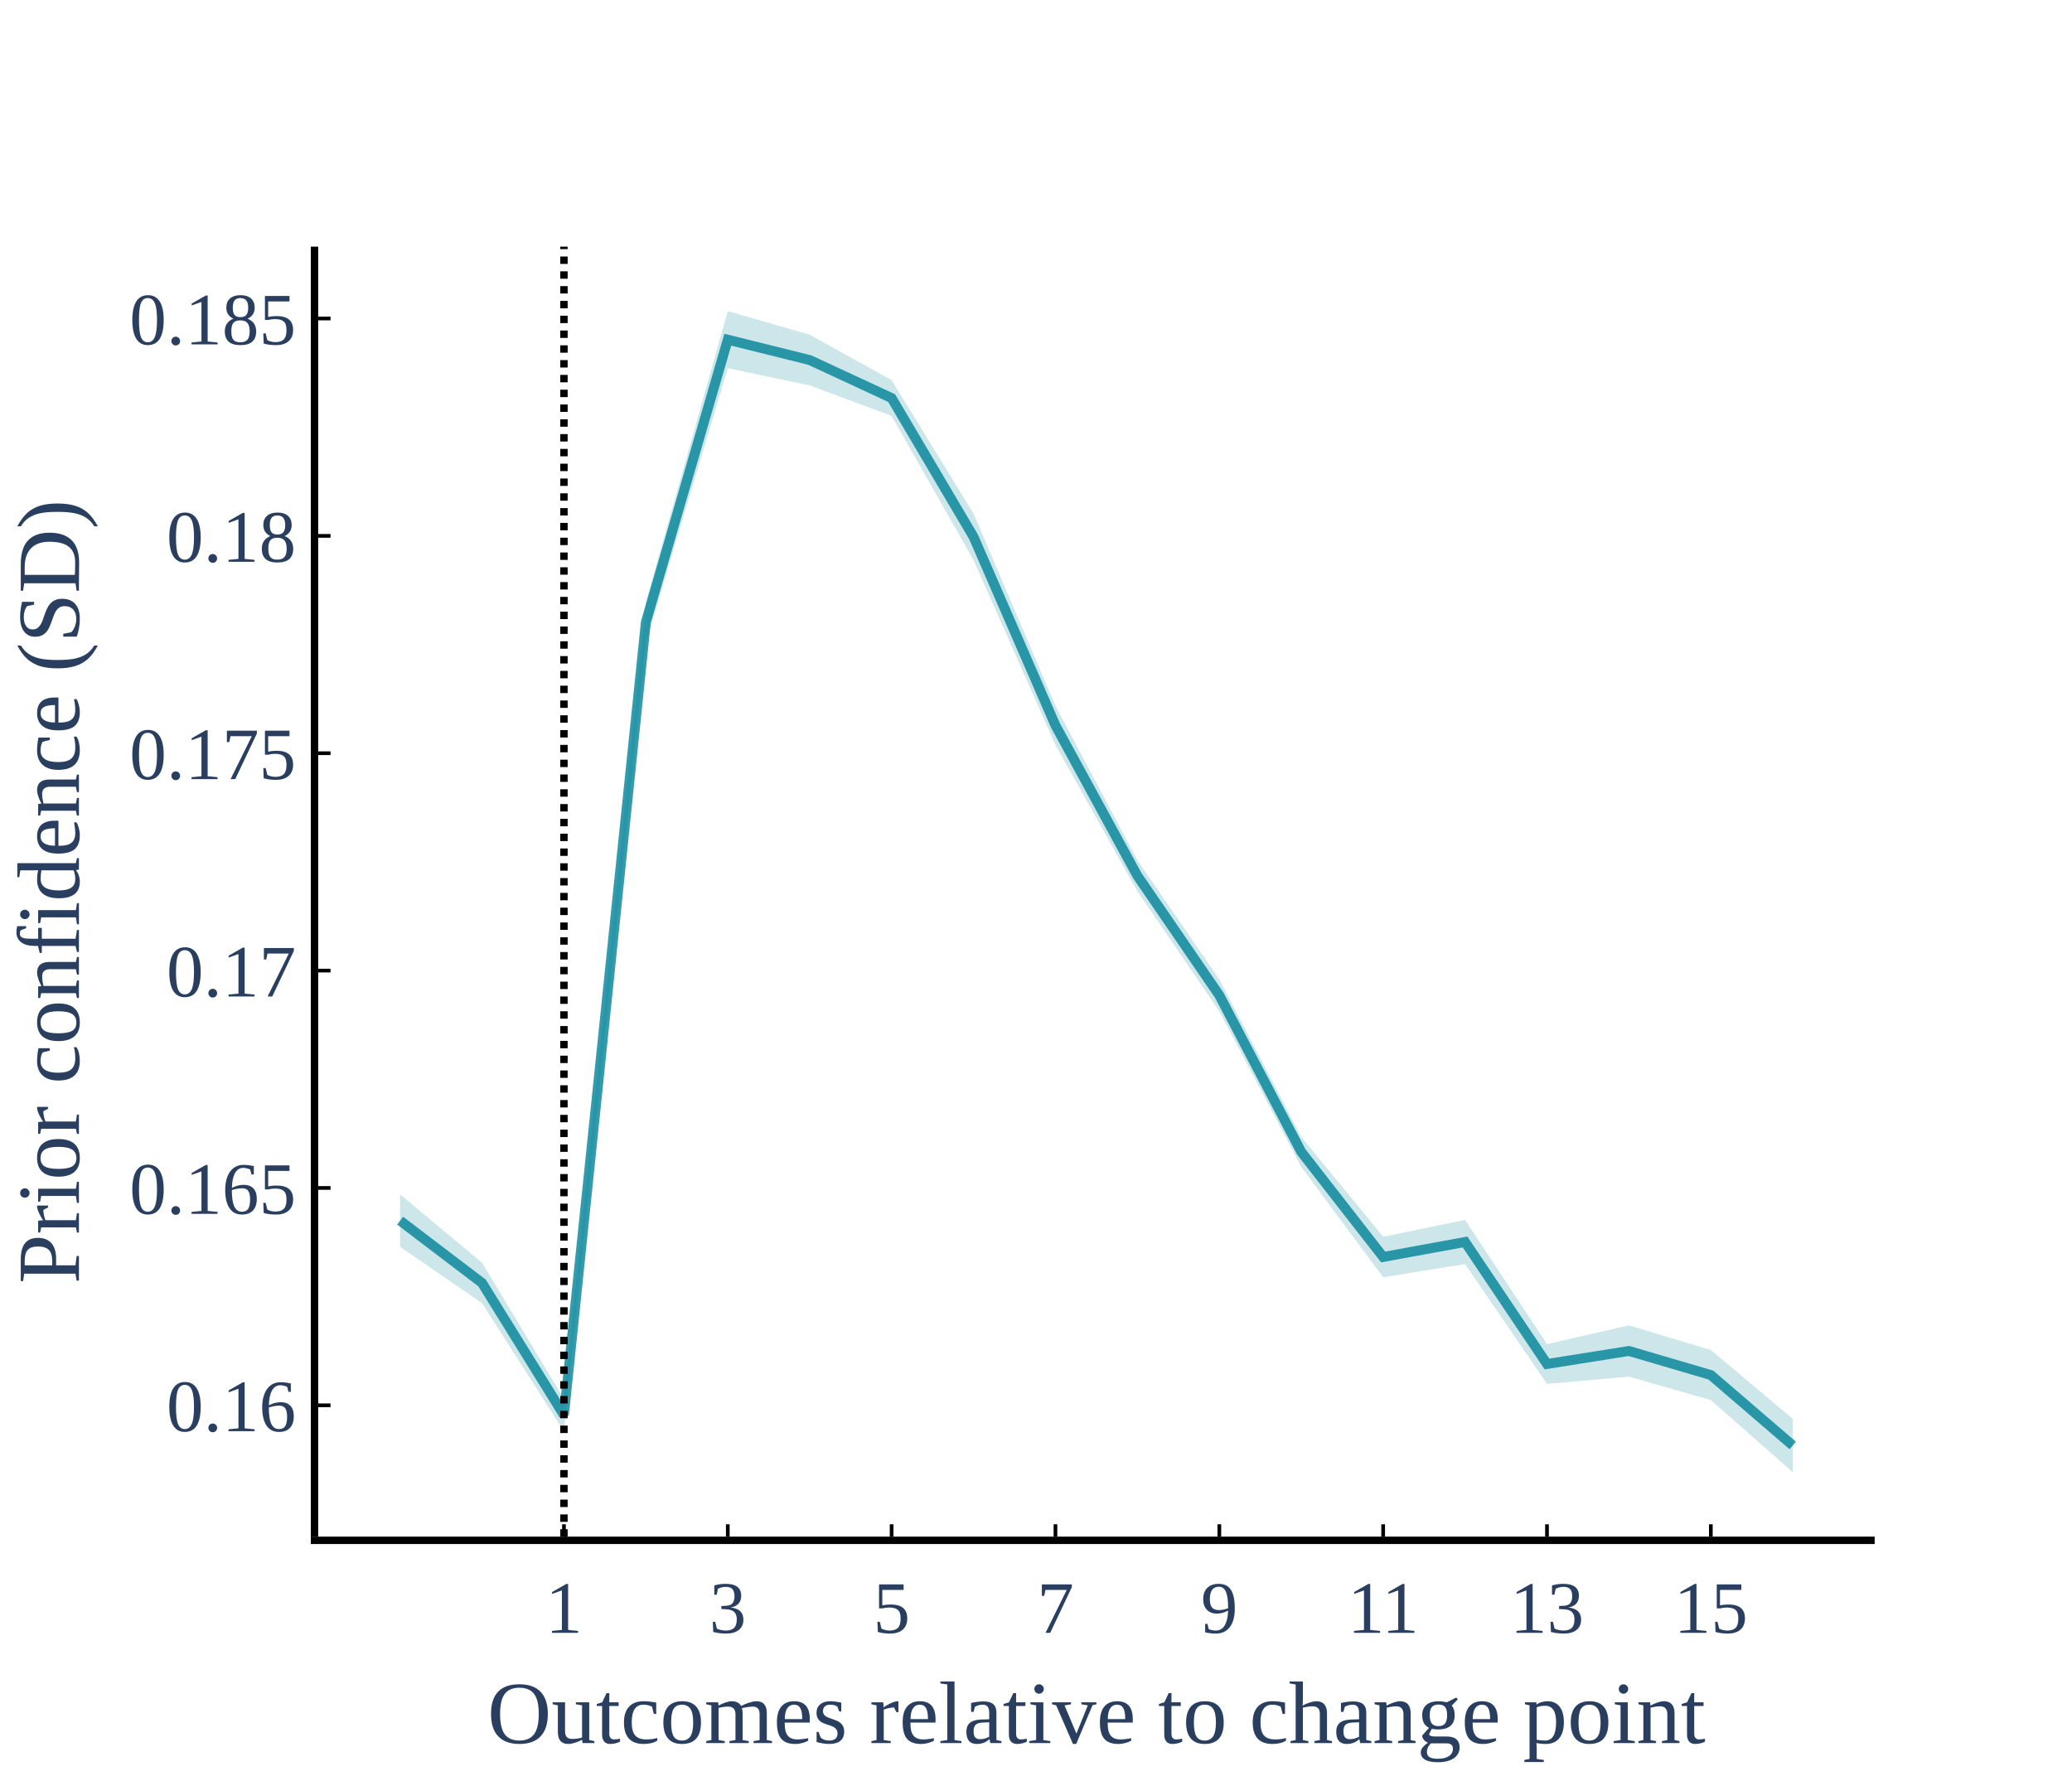
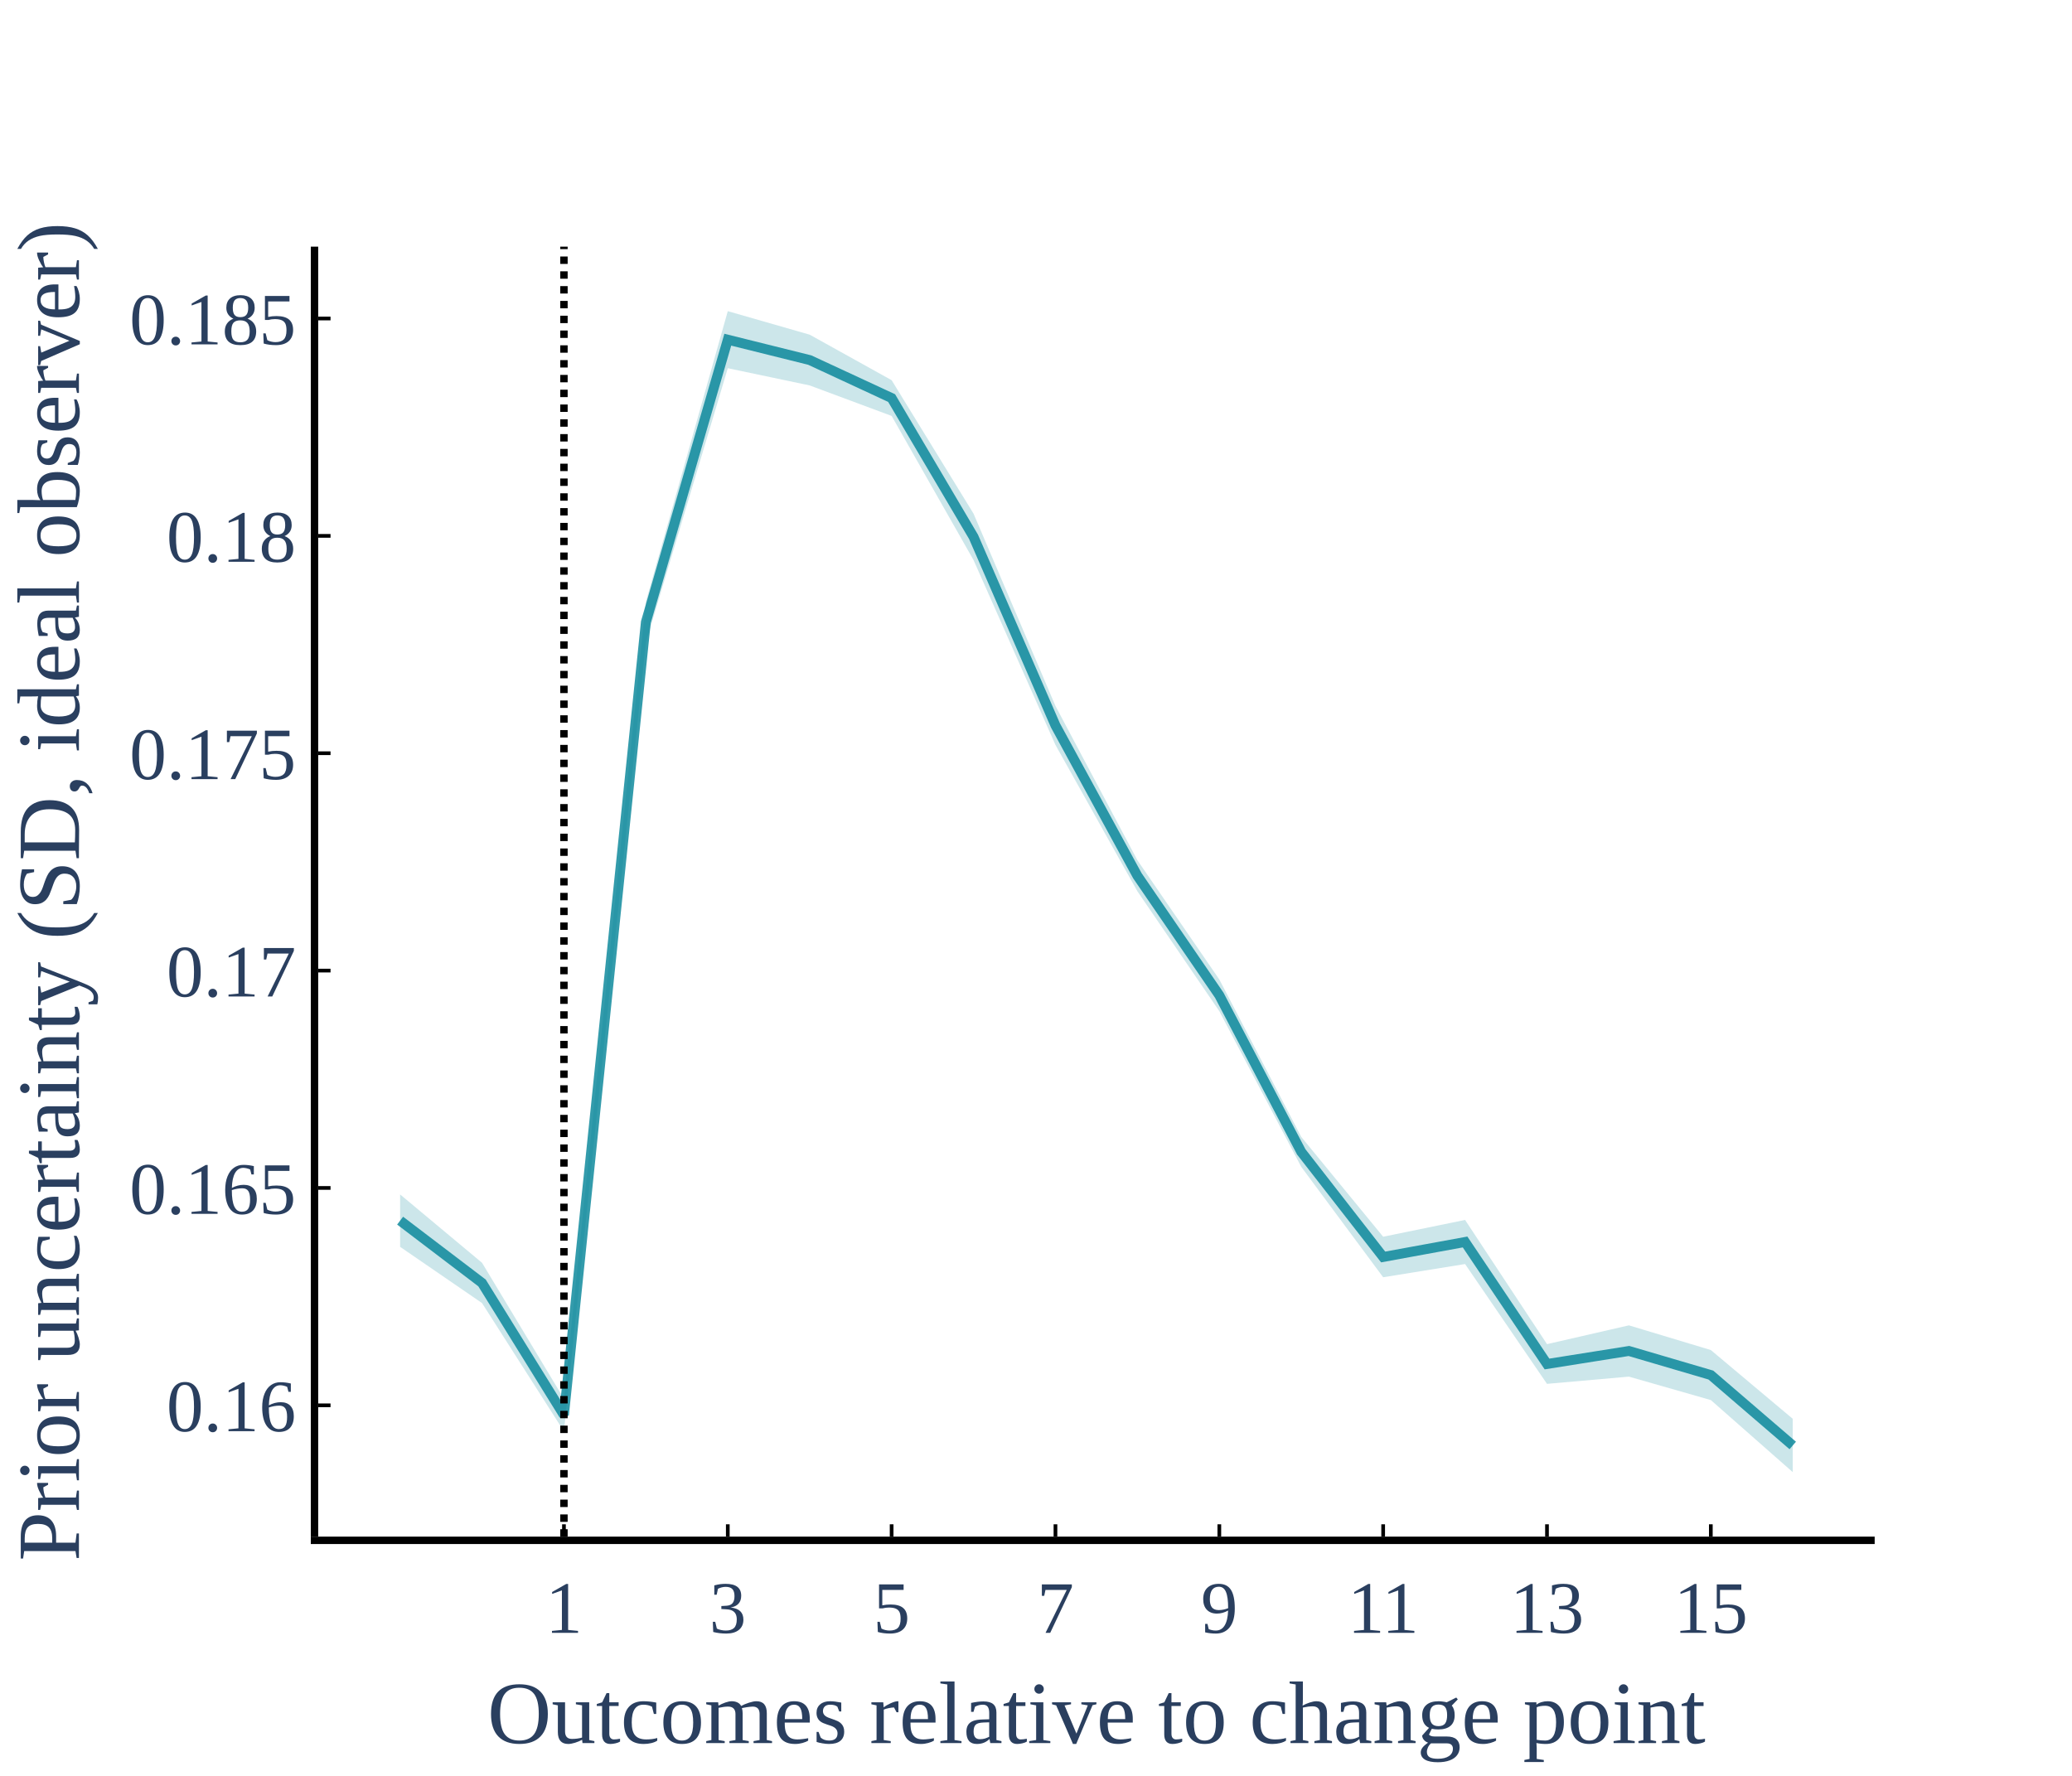
<svg xmlns="http://www.w3.org/2000/svg" class="main-svg" width="2625" height="2250" style="" viewBox="0 0 840 720">
  <rect x="0" y="0" width="840" height="720" style="fill: rgb(255, 255, 255); fill-opacity: 1;" />
-   <defs id="defs-ee708d">
+   <defs id="defs-81b5b0">
    <g class="clips">
-       <clipPath id="clipee708dxyplot" class="plotclip">
+       <clipPath id="clip81b5b0xyplot" class="plotclip">
        <rect width="631" height="523" />
      </clipPath>
-       <clipPath class="axesclip" id="clipee708dx">
+       <clipPath class="axesclip" id="clip81b5b0x">
        <rect x="129" y="0" width="631" height="720" />
      </clipPath>
-       <clipPath class="axesclip" id="clipee708dy">
+       <clipPath class="axesclip" id="clip81b5b0y">
        <rect x="0" y="100" width="840" height="523" />
      </clipPath>
-       <clipPath class="axesclip" id="clipee708dxy">
+       <clipPath class="axesclip" id="clip81b5b0xy">
        <rect x="129" y="100" width="631" height="523" />
      </clipPath>
    </g>
    <g class="gradients" />
    <g class="patterns" />
  </defs>
  <g class="bglayer">
    <rect class="bg" x="129" y="100" width="631" height="523" style="fill: rgb(255, 255, 255); fill-opacity: 1; stroke-width: 0;" />
  </g>
  <g class="layer-below">
    <g class="imagelayer" />
    <g class="shapelayer" />
  </g>
  <g class="cartesianlayer">
    <g class="subplot xy">
      <g class="layer-subplot">
        <g class="shapelayer" />
        <g class="imagelayer" />
      </g>
      <g class="minor-gridlayer">
        <g class="x" />
        <g class="y" />
      </g>
      <g class="gridlayer">
        <g class="x">
          <path class="xgrid crisp" transform="translate(295.05,0)" d="M0,100v523" style="stroke: rgb(255, 255, 255); stroke-opacity: 1; stroke-width: 1px;" />
          <path class="xgrid crisp" transform="translate(361.47,0)" d="M0,100v523" style="stroke: rgb(255, 255, 255); stroke-opacity: 1; stroke-width: 1px;" />
          <path class="xgrid crisp" transform="translate(427.89,0)" d="M0,100v523" style="stroke: rgb(255, 255, 255); stroke-opacity: 1; stroke-width: 1px;" />
          <path class="xgrid crisp" transform="translate(494.32,0)" d="M0,100v523" style="stroke: rgb(255, 255, 255); stroke-opacity: 1; stroke-width: 1px;" />
          <path class="xgrid crisp" transform="translate(560.74,0)" d="M0,100v523" style="stroke: rgb(255, 255, 255); stroke-opacity: 1; stroke-width: 1px;" />
          <path class="xgrid crisp" transform="translate(627.16,0)" d="M0,100v523" style="stroke: rgb(255, 255, 255); stroke-opacity: 1; stroke-width: 1px;" />
          <path class="xgrid crisp" transform="translate(693.58,0)" d="M0,100v523" style="stroke: rgb(255, 255, 255); stroke-opacity: 1; stroke-width: 1px;" />
        </g>
        <g class="y">
          <path class="ygrid crisp" transform="translate(0,569.76)" d="M129,0h631" style="stroke: rgb(255, 255, 255); stroke-opacity: 1; stroke-width: 1px;" />
          <path class="ygrid crisp" transform="translate(0,481.63)" d="M129,0h631" style="stroke: rgb(255, 255, 255); stroke-opacity: 1; stroke-width: 1px;" />
          <path class="ygrid crisp" transform="translate(0,393.51)" d="M129,0h631" style="stroke: rgb(255, 255, 255); stroke-opacity: 1; stroke-width: 1px;" />
          <path class="ygrid crisp" transform="translate(0,305.38)" d="M129,0h631" style="stroke: rgb(255, 255, 255); stroke-opacity: 1; stroke-width: 1px;" />
          <path class="ygrid crisp" transform="translate(0,217.26)" d="M129,0h631" style="stroke: rgb(255, 255, 255); stroke-opacity: 1; stroke-width: 1px;" />
          <path class="ygrid crisp" transform="translate(0,129.13)" d="M129,0h631" style="stroke: rgb(255, 255, 255); stroke-opacity: 1; stroke-width: 1px;" />
        </g>
      </g>
      <g class="zerolinelayer">
        <path class="xzl zl crisp" transform="translate(228.63,0)" d="M0,100v523" style="stroke: rgb(255, 255, 255); stroke-opacity: 1; stroke-width: 2px;" />
      </g>
      <g class="layer-between">
        <g class="shapelayer" />
        <g class="imagelayer" />
      </g>
      <path class="xlines-below" />
      <path class="ylines-below" />
      <g class="overlines-below" />
      <g class="xaxislayer-below" />
      <g class="yaxislayer-below" />
      <g class="overaxes-below" />
      <g class="overplot">
-         <g class="xy" transform="translate(129,100)" clip-path="url(#clipee708dxyplot)">
+         <g class="xy" transform="translate(129,100)" clip-path="url(#clip81b5b0xyplot)">
          <g class="scatterlayer mlayer">
-             <g class="trace scatter trace7a4f6c" style="stroke-miterlimit: 2; opacity: 1;">
+             <g class="trace scatter trace0e56e6" style="stroke-miterlimit: 2; opacity: 1;">
              <g class="fills">
                <g>
                  <path class="js-fill" d="M33.21,405.51L66.42,428.31L99.63,480.32L132.84,160.45L166.05,49.28L199.26,56.27L232.47,68.63L265.68,127.07L298.89,202.02L332.11,261.36L365.32,309.96L398.53,373.07L431.74,417.84L464.95,412.48L498.16,461.06L531.37,458.13L564.58,467.63L597.79,496.85L597.79,475.23L564.58,447.35L531.37,437.34L498.16,444.96L464.95,394.6L431.74,401.41L398.53,360.93L365.32,297.11L332.11,248.77L298.89,186.22L265.68,108.25L232.47,54.14L199.26,35.69L166.05,26.15L132.84,143.98L99.63,467.13L66.42,411.98L33.21,384.26Z" style="fill: rgb(0, 130, 150); fill-opacity: 0.2; stroke-width: 0;" />
                </g>
              </g>
              <g class="errorbars" />
              <g class="lines">
                <path class="js-line" d="M33.21,405.51L66.42,428.31L99.63,480.32L132.84,160.45L166.05,49.28L199.26,56.27L232.47,68.63L265.68,127.07L298.89,202.02L332.11,261.36L365.32,309.96L398.53,373.07L431.74,417.84L464.95,412.48L498.16,461.06L531.37,458.13L564.58,467.63L597.79,496.85L597.79,475.23L564.58,447.35L531.37,437.34L498.16,444.96L464.95,394.6L431.74,401.41L398.53,360.93L365.32,297.11L332.11,248.77L298.89,186.22L265.68,108.25L232.47,54.14L199.26,35.69L166.05,26.15L132.84,143.98L99.63,467.13L66.42,411.98L33.21,384.26" style="vector-effect: none; fill: none; stroke: rgb(255, 255, 255); stroke-opacity: 0; stroke-width: 2px; opacity: 1;" />
              </g>
              <g class="points" />
              <g class="text" />
            </g>
-             <g class="trace scatter trace4b887b" style="stroke-miterlimit: 2; opacity: 1;">
+             <g class="trace scatter trace047ee1" style="stroke-miterlimit: 2; opacity: 1;">
              <g class="fills" />
              <g class="errorbars" />
              <g class="lines">
                <path class="js-line" d="M33.21,394.89L66.42,420.15L99.63,473.72L132.84,152.21L166.05,37.72L199.26,45.98L232.47,61.39L265.68,117.66L298.89,194.12L332.11,255.07L365.32,303.53L398.53,367L431.74,409.62L464.95,403.54L498.16,453.01L531.37,447.73L564.58,457.49L597.79,486.04" style="vector-effect: none; fill: none; stroke: rgb(0, 130, 150); stroke-opacity: 0.8; stroke-width: 4px; opacity: 1;" />
              </g>
              <g class="points" />
              <g class="text" />
            </g>
          </g>
        </g>
      </g>
      <path class="xlines-above crisp" d="M126,624.5H760" style="fill: none; stroke-width: 3px; stroke: rgb(0, 0, 0); stroke-opacity: 1;" />
      <path class="ylines-above crisp" d="M127.5,100V623" style="fill: none; stroke-width: 3px; stroke: rgb(0, 0, 0); stroke-opacity: 1;" />
      <g class="overlines-above" />
      <g class="xaxislayer-above">
        <path class="xtick ticks crisp" d="M0,623v-5" transform="translate(228.63,0)" style="stroke: rgb(0, 0, 0); stroke-opacity: 1; stroke-width: 1.5px;" />
        <path class="xtick ticks crisp" d="M0,623v-5" transform="translate(295.05,0)" style="stroke: rgb(0, 0, 0); stroke-opacity: 1; stroke-width: 1.5px;" />
        <path class="xtick ticks crisp" d="M0,623v-5" transform="translate(361.47,0)" style="stroke: rgb(0, 0, 0); stroke-opacity: 1; stroke-width: 1.5px;" />
        <path class="xtick ticks crisp" d="M0,623v-5" transform="translate(427.89,0)" style="stroke: rgb(0, 0, 0); stroke-opacity: 1; stroke-width: 1.5px;" />
        <path class="xtick ticks crisp" d="M0,623v-5" transform="translate(494.32,0)" style="stroke: rgb(0, 0, 0); stroke-opacity: 1; stroke-width: 1.5px;" />
        <path class="xtick ticks crisp" d="M0,623v-5" transform="translate(560.74,0)" style="stroke: rgb(0, 0, 0); stroke-opacity: 1; stroke-width: 1.5px;" />
        <path class="xtick ticks crisp" d="M0,623v-5" transform="translate(627.16,0)" style="stroke: rgb(0, 0, 0); stroke-opacity: 1; stroke-width: 1.5px;" />
        <path class="xtick ticks crisp" d="M0,623v-5" transform="translate(693.58,0)" style="stroke: rgb(0, 0, 0); stroke-opacity: 1; stroke-width: 1.5px;" />
        <g class="xtick">
          <text text-anchor="middle" x="0" y="662" transform="translate(228.63,0)" style="font-family: 'Times New Roman'; font-size: 30px; fill: rgb(42, 63, 95); fill-opacity: 1; white-space: pre; opacity: 1;">1</text>
        </g>
        <g class="xtick">
          <text text-anchor="middle" x="0" y="662" style="font-family: 'Times New Roman'; font-size: 30px; fill: rgb(42, 63, 95); fill-opacity: 1; white-space: pre; opacity: 1;" transform="translate(295.05,0)">3</text>
        </g>
        <g class="xtick">
          <text text-anchor="middle" x="0" y="662" style="font-family: 'Times New Roman'; font-size: 30px; fill: rgb(42, 63, 95); fill-opacity: 1; white-space: pre; opacity: 1;" transform="translate(361.47,0)">5</text>
        </g>
        <g class="xtick">
          <text text-anchor="middle" x="0" y="662" style="font-family: 'Times New Roman'; font-size: 30px; fill: rgb(42, 63, 95); fill-opacity: 1; white-space: pre; opacity: 1;" transform="translate(427.89,0)">7</text>
        </g>
        <g class="xtick">
          <text text-anchor="middle" x="0" y="662" style="font-family: 'Times New Roman'; font-size: 30px; fill: rgb(42, 63, 95); fill-opacity: 1; white-space: pre; opacity: 1;" transform="translate(494.32,0)">9</text>
        </g>
        <g class="xtick">
          <text text-anchor="middle" x="0" y="662" style="font-family: 'Times New Roman'; font-size: 30px; fill: rgb(42, 63, 95); fill-opacity: 1; white-space: pre; opacity: 1;" transform="translate(560.74,0)">11</text>
        </g>
        <g class="xtick">
          <text text-anchor="middle" x="0" y="662" style="font-family: 'Times New Roman'; font-size: 30px; fill: rgb(42, 63, 95); fill-opacity: 1; white-space: pre; opacity: 1;" transform="translate(627.16,0)">13</text>
        </g>
        <g class="xtick">
          <text text-anchor="middle" x="0" y="662" style="font-family: 'Times New Roman'; font-size: 30px; fill: rgb(42, 63, 95); fill-opacity: 1; white-space: pre; opacity: 1;" transform="translate(693.58,0)">15</text>
        </g>
      </g>
      <g class="yaxislayer-above">
        <path class="ytick ticks crisp" d="M129,0h5" transform="translate(0,569.76)" style="stroke: rgb(0, 0, 0); stroke-opacity: 1; stroke-width: 1.5px;" />
        <path class="ytick ticks crisp" d="M129,0h5" transform="translate(0,481.63)" style="stroke: rgb(0, 0, 0); stroke-opacity: 1; stroke-width: 1.5px;" />
        <path class="ytick ticks crisp" d="M129,0h5" transform="translate(0,393.51)" style="stroke: rgb(0, 0, 0); stroke-opacity: 1; stroke-width: 1.5px;" />
        <path class="ytick ticks crisp" d="M129,0h5" transform="translate(0,305.38)" style="stroke: rgb(0, 0, 0); stroke-opacity: 1; stroke-width: 1.5px;" />
        <path class="ytick ticks crisp" d="M129,0h5" transform="translate(0,217.26)" style="stroke: rgb(0, 0, 0); stroke-opacity: 1; stroke-width: 1.5px;" />
        <path class="ytick ticks crisp" d="M129,0h5" transform="translate(0,129.13)" style="stroke: rgb(0, 0, 0); stroke-opacity: 1; stroke-width: 1.5px;" />
        <g class="ytick">
          <text text-anchor="end" x="120" y="10.5" transform="translate(0,569.76)" style="font-family: 'Times New Roman'; font-size: 30px; fill: rgb(42, 63, 95); fill-opacity: 1; white-space: pre; opacity: 1;">0.16</text>
        </g>
        <g class="ytick">
          <text text-anchor="end" x="120" y="10.5" style="font-family: 'Times New Roman'; font-size: 30px; fill: rgb(42, 63, 95); fill-opacity: 1; white-space: pre; opacity: 1;" transform="translate(0,481.63)">0.165</text>
        </g>
        <g class="ytick">
          <text text-anchor="end" x="120" y="10.5" style="font-family: 'Times New Roman'; font-size: 30px; fill: rgb(42, 63, 95); fill-opacity: 1; white-space: pre; opacity: 1;" transform="translate(0,393.51)">0.17</text>
        </g>
        <g class="ytick">
          <text text-anchor="end" x="120" y="10.5" style="font-family: 'Times New Roman'; font-size: 30px; fill: rgb(42, 63, 95); fill-opacity: 1; white-space: pre; opacity: 1;" transform="translate(0,305.38)">0.175</text>
        </g>
        <g class="ytick">
          <text text-anchor="end" x="120" y="10.5" style="font-family: 'Times New Roman'; font-size: 30px; fill: rgb(42, 63, 95); fill-opacity: 1; white-space: pre; opacity: 1;" transform="translate(0,217.26)">0.18</text>
        </g>
        <g class="ytick">
          <text text-anchor="end" x="120" y="10.5" style="font-family: 'Times New Roman'; font-size: 30px; fill: rgb(42, 63, 95); fill-opacity: 1; white-space: pre; opacity: 1;" transform="translate(0,129.13)">0.185</text>
        </g>
      </g>
      <g class="overaxes-above" />
    </g>
  </g>
  <g class="polarlayer" />
  <g class="smithlayer" />
  <g class="ternarylayer" />
  <g class="geolayer" />
  <g class="funnelarealayer" />
  <g class="pielayer" />
  <g class="iciclelayer" />
  <g class="treemaplayer" />
  <g class="sunburstlayer" />
  <g class="glimages" />
-   <defs id="topdefs-ee708d">
+   <defs id="topdefs-81b5b0">
    <g class="clips" />
  </defs>
  <g class="layer-above">
    <g class="imagelayer" />
    <g class="shapelayer">
-       <g class="shape-group" data-index="0" clip-path="url(#clipee708dx)">
+       <g class="shape-group" data-index="0" clip-path="url(#clip81b5b0x)">
        <path data-index="0" fill-rule="evenodd" d="M228.63,623L228.63,100" style="opacity: 1; stroke: rgb(0, 0, 0); stroke-opacity: 1; fill: rgb(0, 0, 0); fill-opacity: 0; stroke-dasharray: 3px, 3px; stroke-width: 3px;" />
      </g>
    </g>
  </g>
  <g class="infolayer">
    <g class="g-gtitle" />
    <g class="g-xtitle">
      <text class="xtitle" x="444.5" y="706.7" text-anchor="middle" style="opacity: 1; font-family: 'Times New Roman'; font-size: 36px; fill: rgb(42, 63, 95); fill-opacity: 1; white-space: pre;">Outcomes relative to change point</text>
    </g>
    <g class="g-ytitle" transform="translate(5.599609,0)">
-       <text class="ytitle" transform="rotate(-90,26.4,361.5)" x="26.4" y="361.5" text-anchor="middle" style="opacity: 1; font-family: 'Times New Roman'; font-size: 36px; fill: rgb(42, 63, 95); fill-opacity: 1; white-space: pre;">Prior confidence (SD)</text>
+       <text class="ytitle" transform="rotate(-90,26.4,361.5)" x="26.4" y="361.5" text-anchor="middle" style="opacity: 1; font-family: 'Times New Roman'; font-size: 36px; fill: rgb(42, 63, 95); fill-opacity: 1; white-space: pre;">Prior uncertainty (SD, ideal observer)</text>
    </g>
  </g>
</svg>
